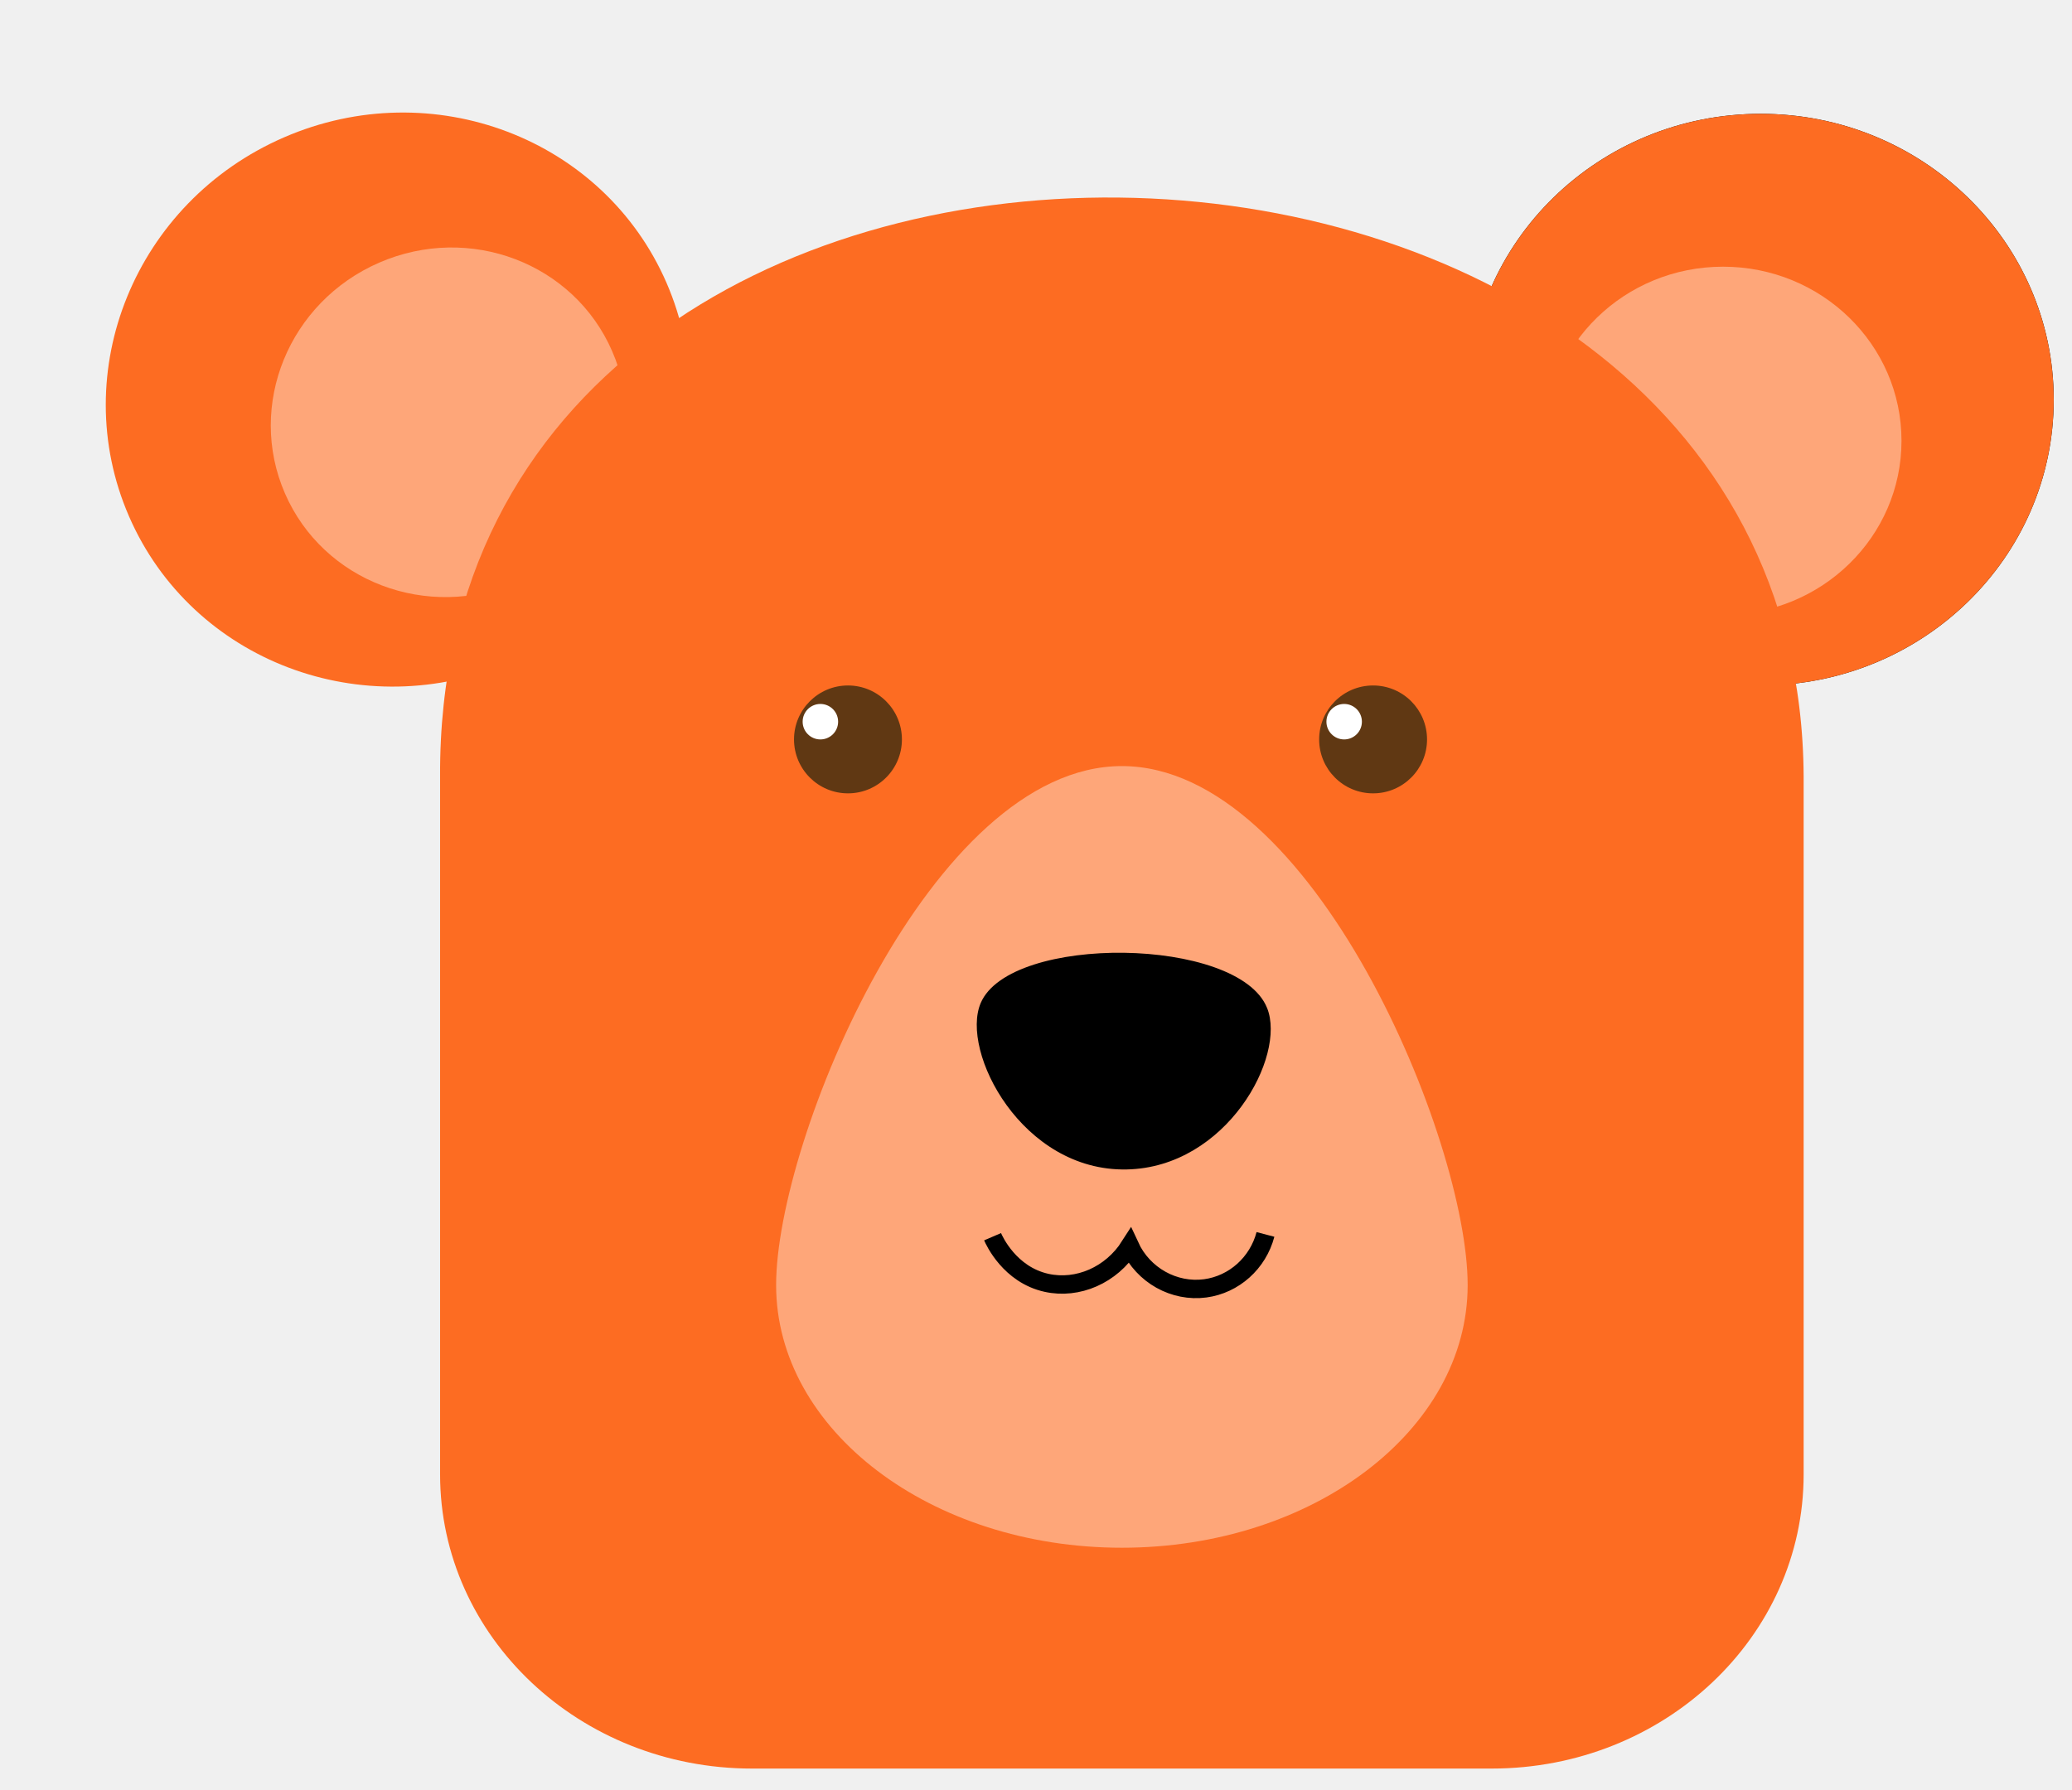
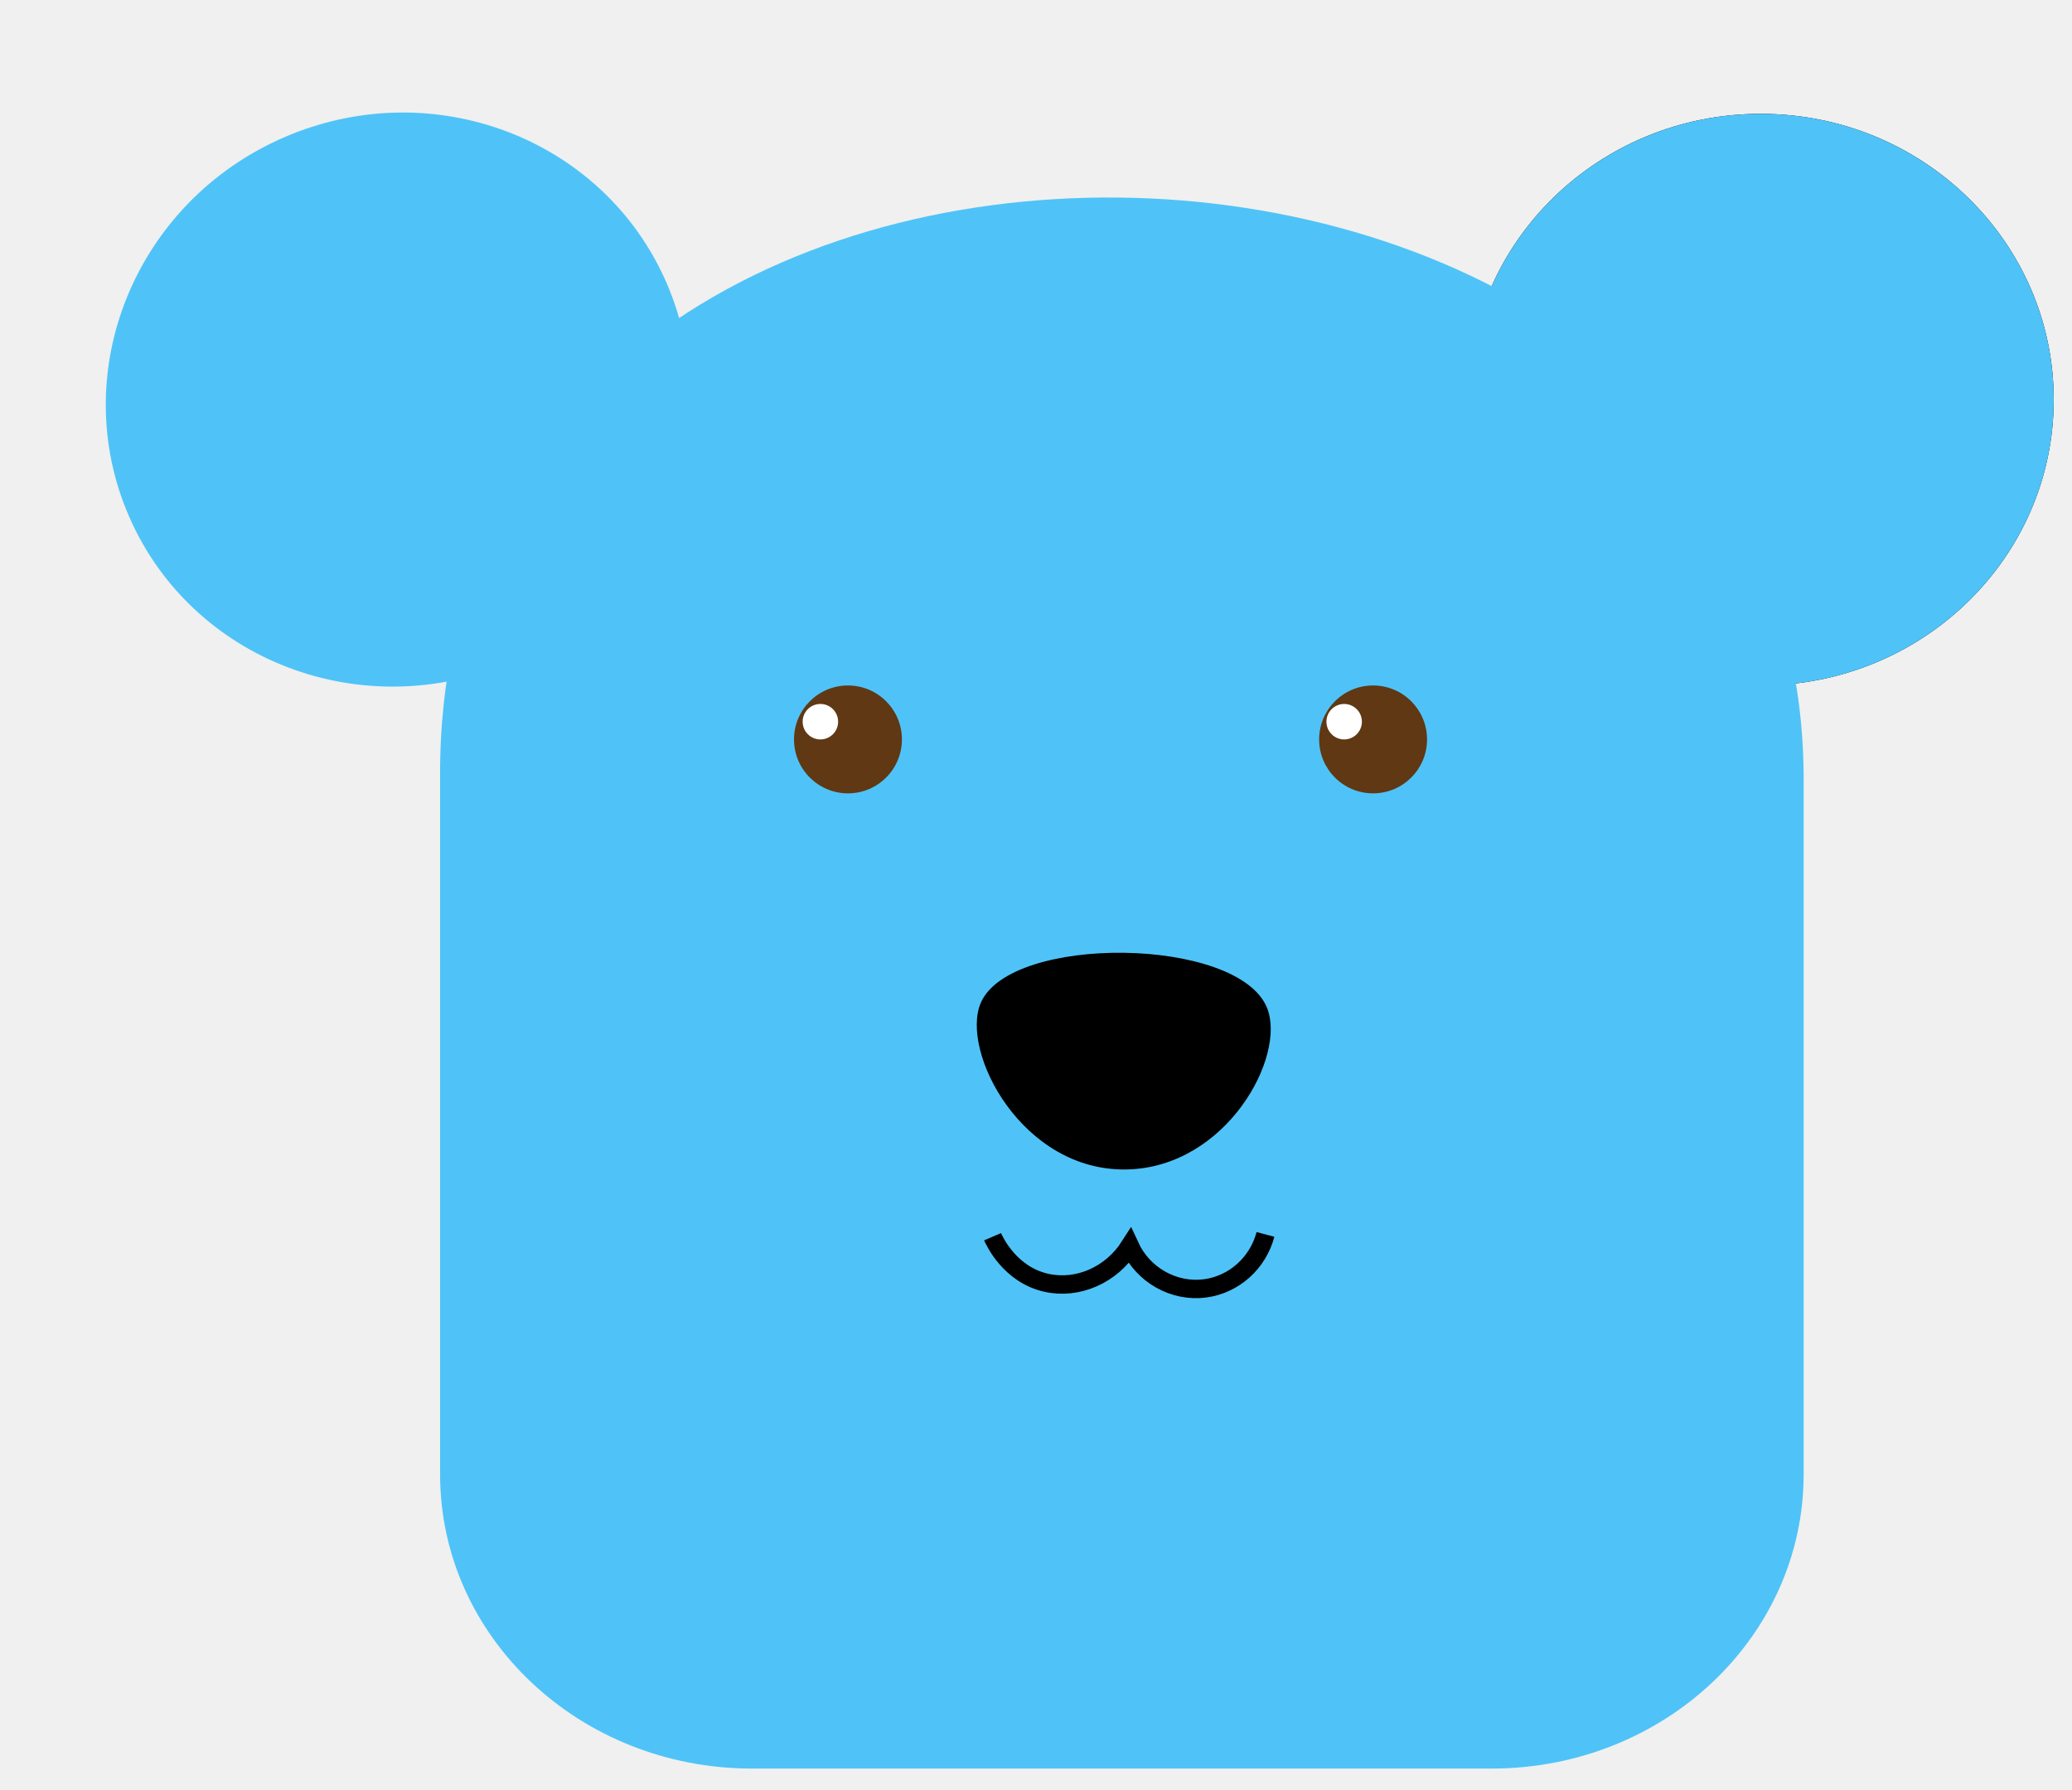
<svg xmlns="http://www.w3.org/2000/svg" width="66" height="57" viewBox="0 0 66 57" fill="none">
-   <path d="M16.298 21.081C21.026 19.027 23.234 13.623 21.231 9.01C19.227 4.398 13.77 2.324 9.042 4.378C4.314 6.431 2.105 11.835 4.109 16.448C6.112 21.06 11.569 23.134 16.298 21.081Z" fill="#FD6C22" />
-   <path d="M16.497 18.539C19.376 17.289 20.72 13.998 19.5 11.189C18.28 8.38 14.957 7.116 12.079 8.367C9.2 9.617 7.855 12.908 9.076 15.717C10.296 18.526 13.619 19.79 16.497 18.539Z" fill="#FEA679" />
+   <path d="M16.298 21.081C21.026 19.027 23.234 13.623 21.231 9.01C19.227 4.398 13.77 2.324 9.042 4.378C4.314 6.431 2.105 11.835 4.109 16.448C6.112 21.06 11.569 23.134 16.298 21.081Z" fill="#4FC3F7" />
+   <path d="M16.497 18.539C19.376 17.289 20.72 13.998 19.5 11.189C18.28 8.38 14.957 7.116 12.079 8.367C9.2 9.617 7.855 12.908 9.076 15.717C10.296 18.526 13.619 19.79 16.497 18.539Z" fill="#4fc3f7" />
  <path d="M56.084 21.837C61.239 21.837 65.418 17.761 65.418 12.732C65.418 7.703 61.239 3.626 56.084 3.626C50.929 3.626 46.75 7.703 46.75 12.732C46.75 17.761 50.929 21.837 56.084 21.837Z" fill="black" />
  <path d="M54.886 19.586C58.025 19.586 60.569 17.103 60.569 14.041C60.569 10.978 58.025 8.496 54.886 8.496C51.747 8.496 49.203 10.978 49.203 14.041C49.203 17.103 51.747 19.586 54.886 19.586Z" fill="black" />
-   <path d="M56.084 21.837C61.239 21.837 65.418 17.761 65.418 12.732C65.418 7.703 61.239 3.626 56.084 3.626C50.929 3.626 46.75 7.703 46.75 12.732C46.75 17.761 50.929 21.837 56.084 21.837Z" fill="#FD6C22" />
-   <path d="M54.886 19.586C58.025 19.586 60.569 17.103 60.569 14.041C60.569 10.978 58.025 8.496 54.886 8.496C51.747 8.496 49.203 10.978 49.203 14.041C49.203 17.103 51.747 19.586 54.886 19.586Z" fill="#FEA679" />
-   <path d="M47.518 56.341H23.952C18.465 56.341 14.018 52.146 14.018 46.969V24.736C13.889 -0.335 57.329 0.628 57.452 24.736V46.969C57.452 52.146 53.004 56.341 47.518 56.341Z" fill="#FD6C22" />
+   <path d="M56.084 21.837C61.239 21.837 65.418 17.761 65.418 12.732C65.418 7.703 61.239 3.626 56.084 3.626C50.929 3.626 46.75 7.703 46.75 12.732C46.75 17.761 50.929 21.837 56.084 21.837Z" fill="#4FC3F7" />
+   <path d="M54.886 19.586C58.025 19.586 60.569 17.103 60.569 14.041C60.569 10.978 58.025 8.496 54.886 8.496C51.747 8.496 49.203 10.978 49.203 14.041C49.203 17.103 51.747 19.586 54.886 19.586Z" fill="#4fc3f7" />
+   <path d="M47.518 56.341H23.952C18.465 56.341 14.018 52.146 14.018 46.969V24.736C13.889 -0.335 57.329 0.628 57.452 24.736V46.969C57.452 52.146 53.004 56.341 47.518 56.341Z" fill="#4FC3F7" />
  <path d="M27.011 25.274C27.96 25.274 28.729 24.505 28.729 23.556C28.729 22.607 27.96 21.837 27.011 21.837C26.062 21.837 25.292 22.607 25.292 23.556C25.292 24.505 26.062 25.274 27.011 25.274Z" fill="#603813" />
  <path d="M43.737 25.274C44.686 25.274 45.456 24.505 45.456 23.556C45.456 22.607 44.686 21.837 43.737 21.837C42.788 21.837 42.019 22.607 42.019 23.556C42.019 24.505 42.788 25.274 43.737 25.274Z" fill="#603813" />
-   <path d="M24.722 40.938C24.722 45.561 29.652 49.306 35.736 49.306C41.82 49.306 46.75 45.558 46.75 40.938C46.75 36.318 41.82 24.405 35.736 24.405C29.652 24.405 24.722 36.315 24.722 40.938Z" fill="#FEA679" />
+   <path d="M24.722 40.938C24.722 45.561 29.652 49.306 35.736 49.306C41.82 49.306 46.75 45.558 46.75 40.938C46.75 36.318 41.82 24.405 35.736 24.405C29.652 24.405 24.722 36.315 24.722 40.938Z" fill="#4fc3f7" />
  <path d="M40.361 32.111C40.982 33.657 39.067 37.191 35.891 37.255C32.553 37.325 30.58 33.498 31.239 31.953C32.178 29.754 39.445 29.833 40.359 32.108L40.361 32.111Z" fill="black" />
  <path d="M31.617 39.398C31.666 39.512 32.158 40.607 33.335 40.867C34.331 41.087 35.399 40.621 35.988 39.696C36.418 40.63 37.402 41.175 38.392 41.043C39.308 40.92 40.069 40.238 40.309 39.325" stroke="black" stroke-width="0.586" stroke-miterlimit="10" />
  <path d="M26.132 23.556C26.444 23.556 26.697 23.303 26.697 22.991C26.697 22.679 26.444 22.426 26.132 22.426C25.82 22.426 25.567 22.679 25.567 22.991C25.567 23.303 25.82 23.556 26.132 23.556Z" fill="white" />
  <path d="M42.816 23.556C43.128 23.556 43.381 23.303 43.381 22.991C43.381 22.679 43.128 22.426 42.816 22.426C42.504 22.426 42.251 22.679 42.251 22.991C42.251 23.303 42.504 23.556 42.816 23.556Z" fill="white" />
</svg>
